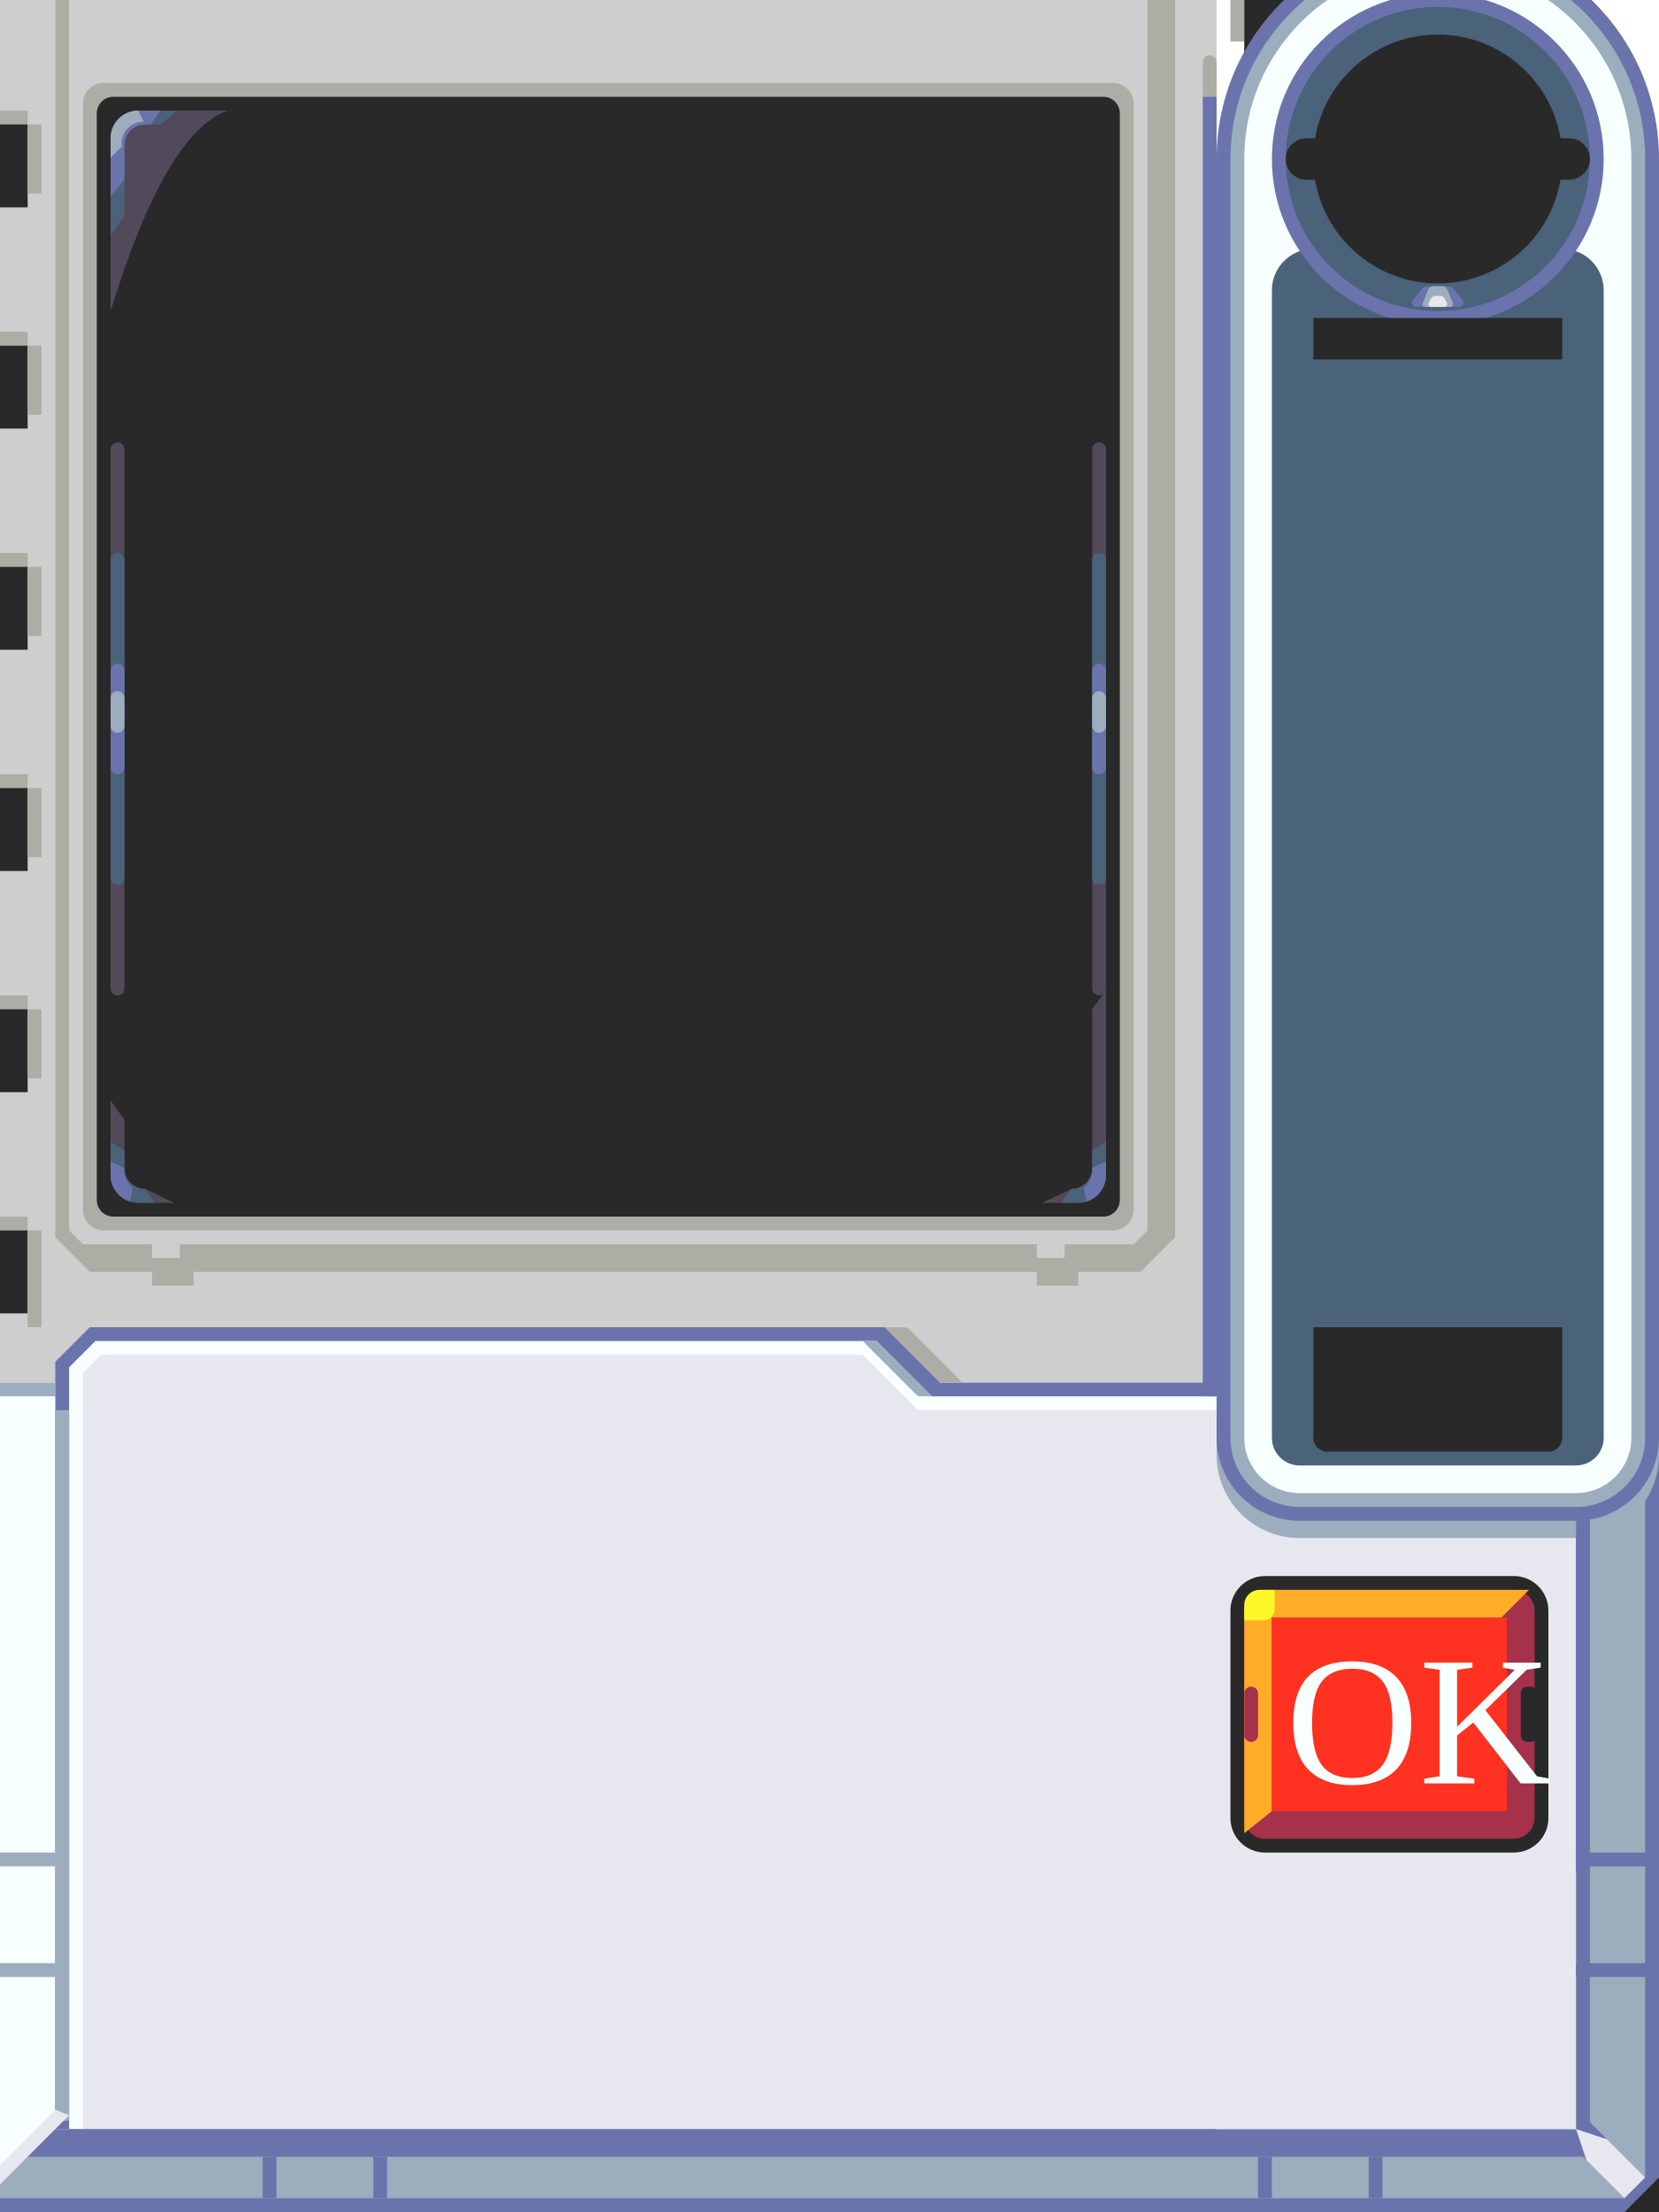
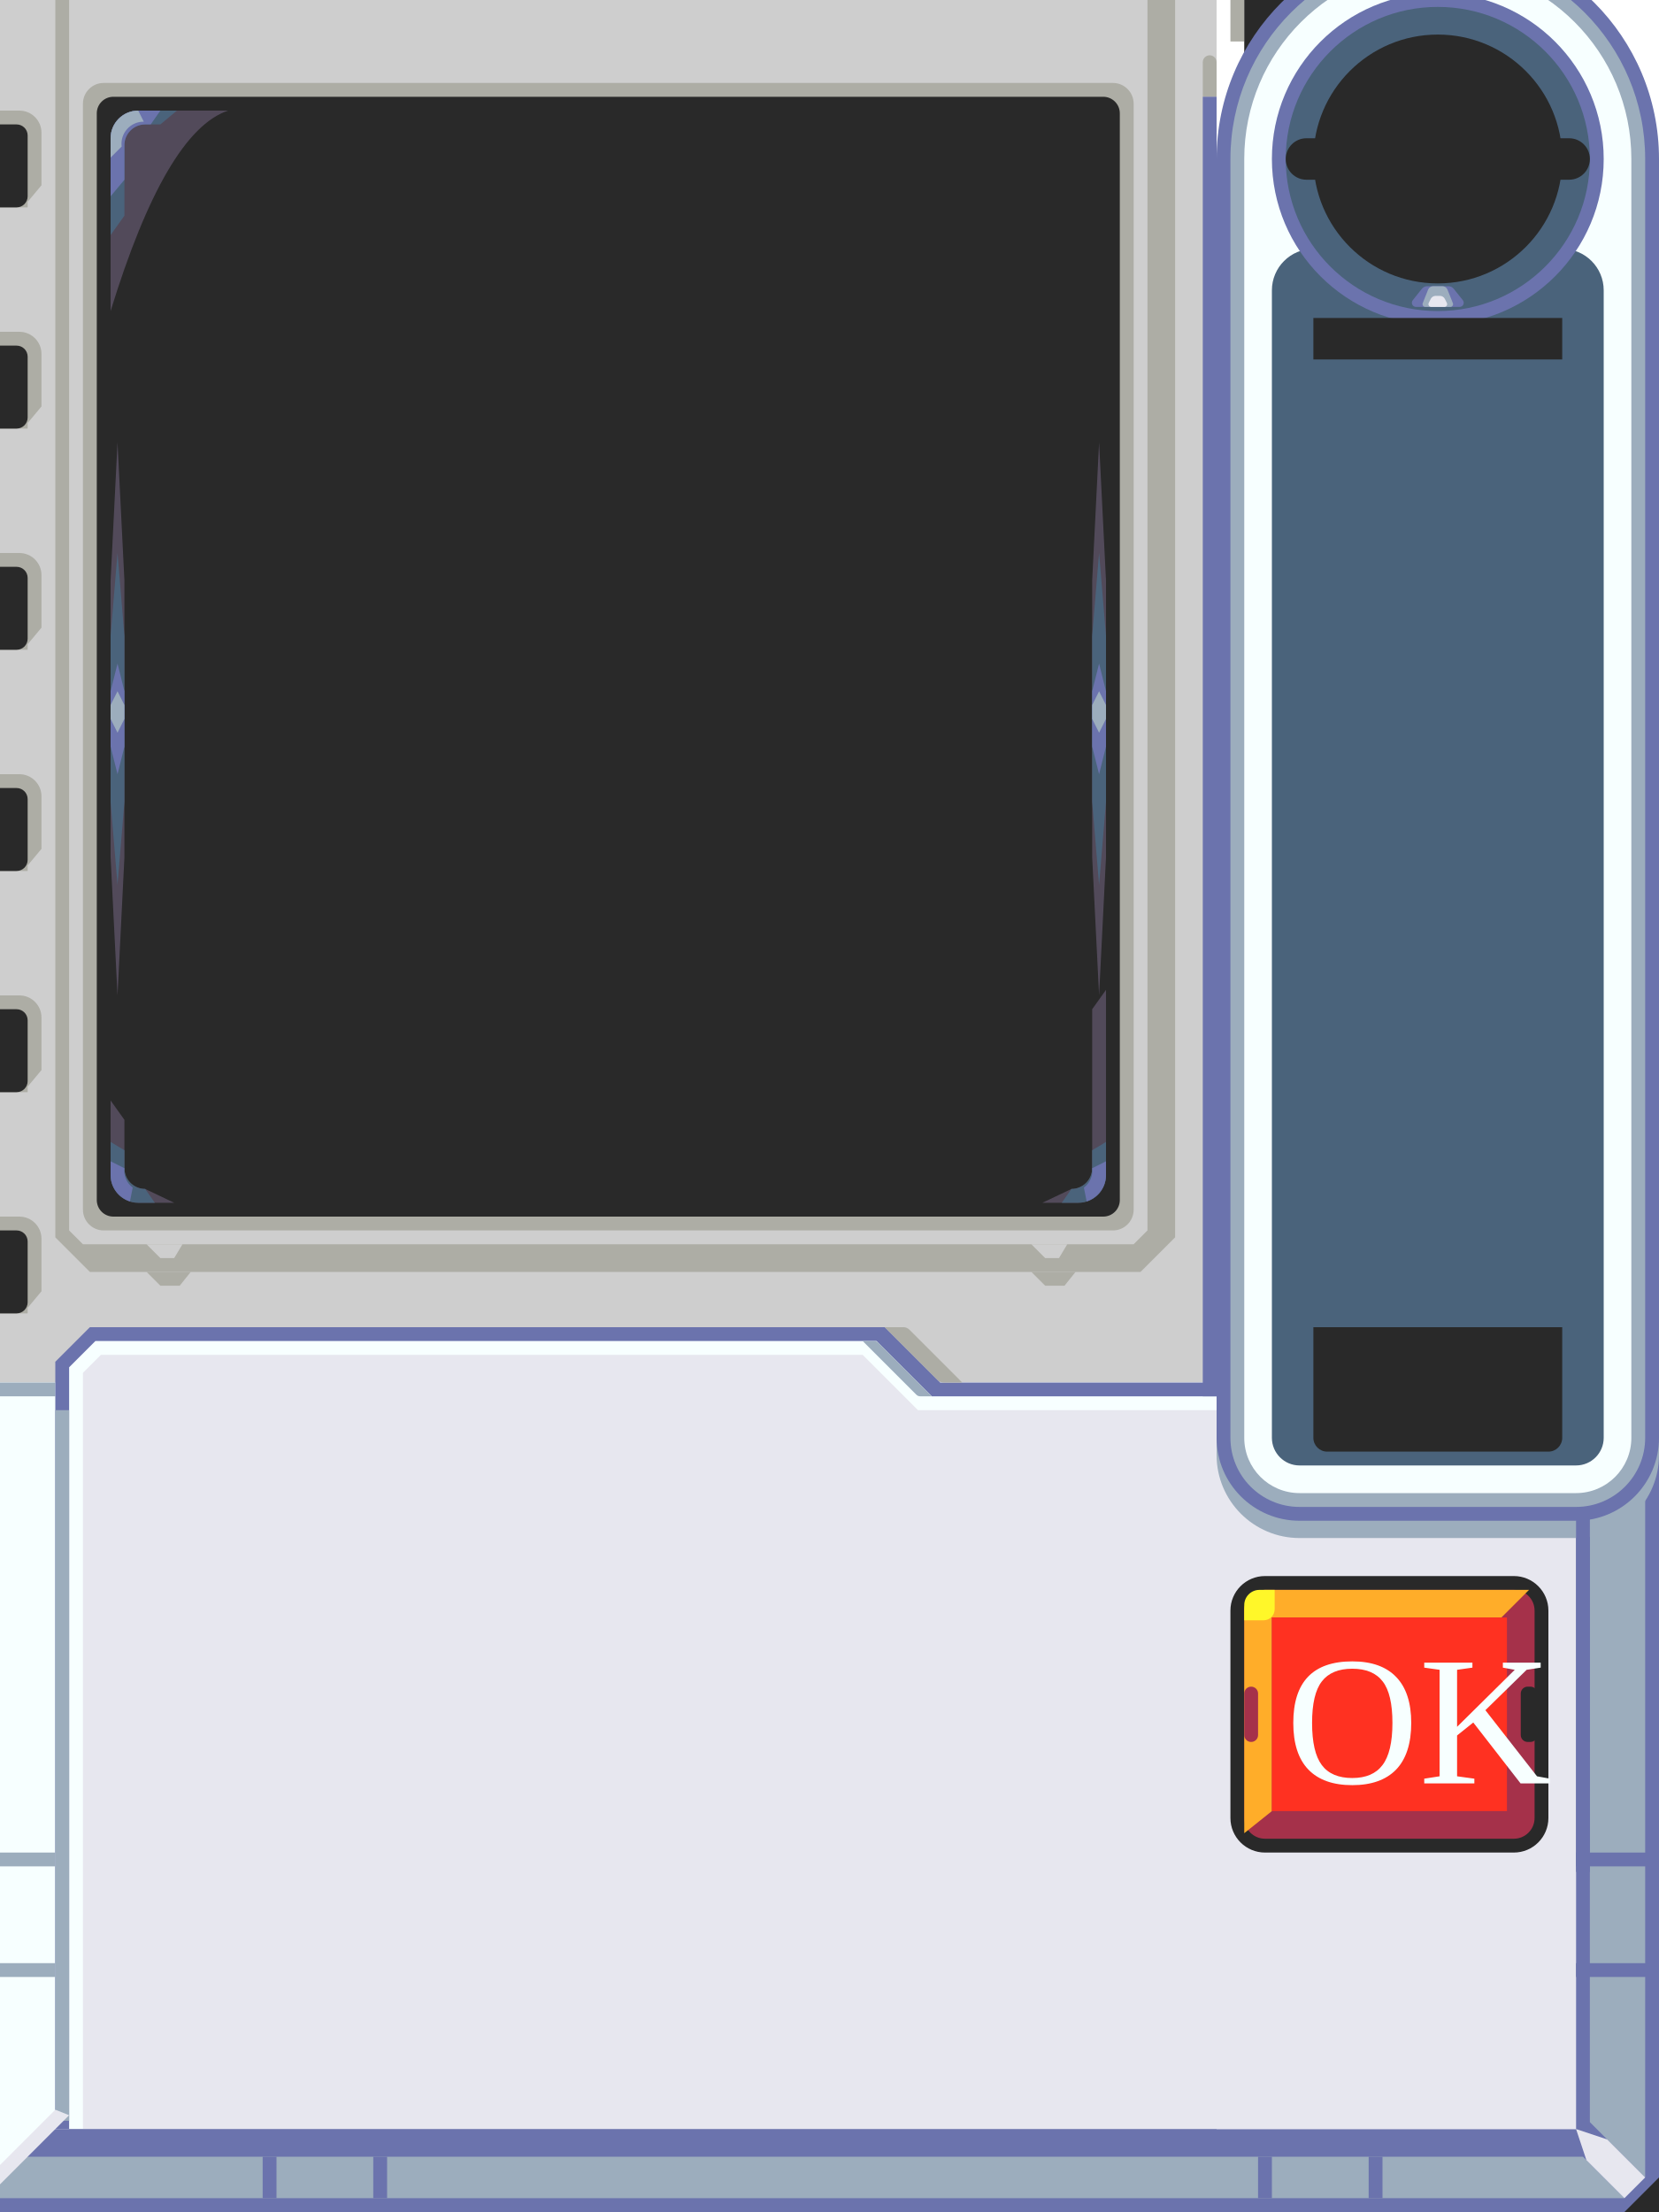
<svg xmlns="http://www.w3.org/2000/svg" width="960" height="1280" viewBox="0 0 120 160">
  <rect x="0" y="0" width="88" height="100" fill="#cecece" data-color="6" data-palette="9" />
-   <rect x="0" y="8" width="2" height="1" fill="#adada5" data-color="7" data-palette="9" />
-   <rect x="0" y="9" width="2" height="6" fill="#292929" data-color="8" data-palette="9" />
-   <rect x="2" y="9" width="1" height="5" fill="#adada5" data-color="7" data-palette="9" />
-   <rect x="0" y="24" width="2" height="1" fill="#adada5" data-color="7" data-palette="9" />
-   <rect x="0" y="25" width="2" height="6" fill="#292929" data-color="8" data-palette="9" />
-   <rect x="2" y="25" width="1" height="5" fill="#adada5" data-color="7" data-palette="9" />
-   <rect x="0" y="40" width="2" height="1" fill="#adada5" data-color="7" data-palette="9" />
-   <rect x="0" y="41" width="2" height="6" fill="#292929" data-color="8" data-palette="9" />
-   <rect x="2" y="41" width="1" height="5" fill="#adada5" data-color="7" data-palette="9" />
-   <rect x="0" y="56" width="2" height="1" fill="#adada5" data-color="7" data-palette="9" />
-   <rect x="0" y="57" width="2" height="6" fill="#292929" data-color="8" data-palette="9" />
-   <rect x="2" y="57" width="1" height="5" fill="#adada5" data-color="7" data-palette="9" />
-   <rect x="0" y="72" width="2" height="1" fill="#adada5" data-color="7" data-palette="9" />
-   <rect x="0" y="73" width="2" height="6" fill="#292929" data-color="8" data-palette="9" />
-   <rect x="2" y="73" width="1" height="5" fill="#adada5" data-color="7" data-palette="9" />
-   <rect x="0" y="88" width="2" height="1" fill="#adada5" data-color="7" data-palette="9" />
-   <rect x="0" y="89" width="2" height="6" fill="#292929" data-color="8" data-palette="9" />
-   <rect x="2" y="89" width="1" height="7" fill="#adada5" data-color="7" data-palette="9" />
+   <path d="M-1 8 H1.4 A1.6 1.6 0 0 1 3 9.6 V13.4 L2 14.6 V15 H-1 Z" fill-rule="evenodd" fill="#adada5" data-color="7" data-palette="9" />
+   <path d="M-1 9 H1.2 A0.8 0.8 0 0 1 2 9.8 V14.2 A0.8 0.8 0 0 1 1.2 15 H-1 Z" fill-rule="evenodd" fill="#292929" data-color="8" data-palette="9" />
+   <path d="M-1 24 H1.4 A1.6 1.6 0 0 1 3 25.6 V29.4 L2 30.6 V31 H-1 Z" fill-rule="evenodd" fill="#adada5" data-color="7" data-palette="9" />
+   <path d="M-1 25 H1.2 A0.8 0.8 0 0 1 2 25.8 V30.2 A0.8 0.8 0 0 1 1.2 31 H-1 Z" fill-rule="evenodd" fill="#292929" data-color="8" data-palette="9" />
+   <path d="M-1 40 H1.4 A1.6 1.6 0 0 1 3 41.6 V45.4 L2 46.6 V47 H-1 Z" fill-rule="evenodd" fill="#adada5" data-color="7" data-palette="9" />
+   <path d="M-1 41 H1.2 A0.8 0.8 0 0 1 2 41.8 V46.2 A0.8 0.8 0 0 1 1.2 47 H-1 Z" fill-rule="evenodd" fill="#292929" data-color="8" data-palette="9" />
+   <path d="M-1 56 H1.4 A1.6 1.6 0 0 1 3 57.6 V61.4 L2 62.6 V63 H-1 Z" fill-rule="evenodd" fill="#adada5" data-color="7" data-palette="9" />
+   <path d="M-1 57 H1.2 A0.8 0.8 0 0 1 2 57.8 V62.2 A0.8 0.8 0 0 1 1.2 63 H-1 Z" fill-rule="evenodd" fill="#292929" data-color="8" data-palette="9" />
+   <path d="M-1 72 H1.4 A1.6 1.6 0 0 1 3 73.6 V77.4 L2 78.6 V79 H-1 Z" fill-rule="evenodd" fill="#adada5" data-color="7" data-palette="9" />
+   <path d="M-1 73 H1.2 A0.8 0.8 0 0 1 2 73.8 V78.2 A0.8 0.8 0 0 1 1.2 79 H-1 Z" fill-rule="evenodd" fill="#292929" data-color="8" data-palette="9" />
+   <path d="M-1 88 H1.4 A1.6 1.6 0 0 1 3 89.6 V93.4 L2 94.6 V95 H-1 Z" fill-rule="evenodd" fill="#adada5" data-color="7" data-palette="9" />
+   <path d="M-1 89 H1.2 A0.8 0.8 0 0 1 2 89.8 V94.2 A0.8 0.8 0 0 1 1.2 95 H-1 Z" fill-rule="evenodd" fill="#292929" data-color="8" data-palette="9" />
  <path d="M4 -1 L85 -1 L85 89.5 L82.5 92 L6.5 92 L4 89.5 Z M5 -1 L83 -1 L83 89 L82 90 L6 90 L5 89 Z" fill-rule="evenodd" fill="#adada5" data-color="7" data-palette="9" />
-   <rect x="11" y="90" width="2" height="1" fill="#cecece" data-color="6" data-palette="9" />
-   <rect x="11" y="91" width="3" height="2" fill="#adada5" data-color="7" data-palette="9" />
-   <rect x="75" y="90" width="2" height="1" fill="#cecece" data-color="6" data-palette="9" />
-   <rect x="75" y="91" width="3" height="2" fill="#adada5" data-color="7" data-palette="9" />
+   <polygon points="10.6,90 13.2,90 12.6,91 11.6,91" fill="#cecece" data-color="6" data-palette="9" />
+   <polygon points="10.6,92 13.8,92 13,93 11.6,93" fill="#adada5" data-color="7" data-palette="9" />
+   <polygon points="74.6,90 77.2,90 76.6,91 75.6,91" fill="#cecece" data-color="6" data-palette="9" />
+   <polygon points="74.6,92 77.8,92 77,93 75.6,93" fill="#adada5" data-color="7" data-palette="9" />
  <path d="M6 7.5 A1.5 1.5 0 0 1 7.5 6 L80.5 6 A1.5 1.5 0 0 1 82 7.5 L82 87.5 A1.5 1.5 0 0 1 80.5 89 L7.5 89 A1.5 1.5 0 0 1 6 87.5 Z" fill-rule="evenodd" fill="#adada5" data-color="7" data-palette="9" />
  <path d="M7 8.2 A1.2 1.2 0 0 1 8.2 7 L79.8 7 A1.2 1.2 0 0 1 81 8.2 L81 86.8 A1.2 1.2 0 0 1 79.8 88 L8.2 88 A1.2 1.2 0 0 1 7 86.8 Z" fill-rule="evenodd" fill="#292929" data-color="8" data-palette="9" />
  <path d="M16.5 8 H10 A2 2 0 0 0 8 10 V22.5 Q12 9.5 16.5 8 Z" fill-rule="evenodd" fill="#524a5a" data-color="10" data-palette="9" />
  <path d="M12.8 8 H10 A2 2 0 0 0 8 10 V17 L9 15.6 V10.5 A1.5 1.5 0 0 1 10.5 9 H11.6 Z" fill-rule="evenodd" fill="#4a637b" data-color="5" data-palette="9" />
  <path d="M11.6 8 H10 A2 2 0 0 0 8 10 V14.2 L9 13 V10.5 A1.5 1.5 0 0 1 10.5 9 H10.9 Z" fill-rule="evenodd" fill="#6b73ad" data-color="4" data-palette="9" />
  <path d="M10 8 A2 2 0 0 0 8 10 V11.4 L8.8 10.6 A1.6 1.6 0 0 1 10.4 8.8 Z" fill-rule="evenodd" fill="#9cadbd" data-color="3" data-palette="9" />
-   <rect x="8" y="32" width="1" height="40" rx="0.5" fill="#524a5a" data-color="10" data-palette="9" />
-   <rect x="8" y="40" width="1" height="24" rx="0.5" fill="#4a637b" data-color="5" data-palette="9" />
-   <rect x="8" y="48" width="1" height="8" rx="0.5" fill="#6b73ad" data-color="4" data-palette="9" />
-   <rect x="8" y="50" width="1" height="3" rx="0.5" fill="#9cadbd" data-color="3" data-palette="9" />
-   <rect x="79" y="32" width="1" height="40" rx="0.5" fill="#524a5a" data-color="10" data-palette="9" />
-   <rect x="79" y="40" width="1" height="24" rx="0.5" fill="#4a637b" data-color="5" data-palette="9" />
-   <rect x="79" y="48" width="1" height="8" rx="0.5" fill="#6b73ad" data-color="4" data-palette="9" />
-   <rect x="79" y="50" width="1" height="3" rx="0.5" fill="#9cadbd" data-color="3" data-palette="9" />
+   <polygon points="8.5,32 9,42 9,62 8.5,72 8,62 8,42" fill="#524a5a" data-color="10" data-palette="9" />
+   <polygon points="8.5,40 9,46 9,58 8.5,64 8,58 8,46" fill="#4a637b" data-color="5" data-palette="9" />
+   <polygon points="8.5,48 9,50 9,54 8.5,56 8,54 8,50" fill="#6b73ad" data-color="4" data-palette="9" />
+   <polygon points="8.5,50 9,51 9,52 8.5,53 8,52 8,51" fill="#9cadbd" data-color="3" data-palette="9" />
+   <polygon points="79.5,32 80,42 80,62 79.5,72 79,62 79,42" fill="#524a5a" data-color="10" data-palette="9" />
+   <polygon points="79.5,40 80,46 80,58 79.5,64 79,58 79,46" fill="#4a637b" data-color="5" data-palette="9" />
+   <polygon points="79.5,48 80,50 80,54 79.5,56 79,54 79,50" fill="#6b73ad" data-color="4" data-palette="9" />
+   <polygon points="79.5,50 80,51 80,52 79.5,53 79,52 79,51" fill="#9cadbd" data-color="3" data-palette="9" />
  <path d="M8 79.6 V85 A2 2 0 0 0 10 87 H12.6 L10.5 86 A1.5 1.5 0 0 1 9 84.5 V81 Z" fill-rule="evenodd" fill="#524a5a" data-color="10" data-palette="9" />
  <path d="M8 82.6 V85 A2 2 0 0 0 10 87 H11.2 L10.5 86 A1.5 1.5 0 0 1 9 84.5 V83.2 Z" fill-rule="evenodd" fill="#4a637b" data-color="5" data-palette="9" />
  <path d="M8 84 V85 A2 2 0 0 0 9.4 86.9 L9.6 85.9 A1.5 1.5 0 0 1 9 84.5 Z" fill-rule="evenodd" fill="#6b73ad" data-color="4" data-palette="9" />
  <path d="M80 71.6 V85 A2 2 0 0 1 78 87 H75.4 L77.5 86 A1.5 1.5 0 0 0 79 84.5 V73 Z" fill-rule="evenodd" fill="#524a5a" data-color="10" data-palette="9" />
  <path d="M80 82.6 V85 A2 2 0 0 1 78 87 H76.8 L77.5 86 A1.5 1.5 0 0 0 79 84.5 V83.2 Z" fill-rule="evenodd" fill="#4a637b" data-color="5" data-palette="9" />
  <path d="M80 84 V85 A2 2 0 0 1 78.6 86.9 L78.4 85.9 A1.5 1.5 0 0 0 79 84.5 Z" fill-rule="evenodd" fill="#6b73ad" data-color="4" data-palette="9" />
  <rect x="0" y="100" width="88" height="54" fill="#f7ffff" data-color="1" data-palette="9" />
  <rect x="0" y="100" width="4" height="1" fill="#9cadbd" data-color="3" data-palette="9" />
  <path d="M4 154 L4 98.5 L6.5 96 L64 96 L68 100 L88 100 L88 154 Z" fill-rule="evenodd" fill="#6b73ad" data-color="4" data-palette="9" />
  <path d="M64 96 L65.351 96 A0.6 0.6 0 0 1 65.776 96.176 L69.6 100 L68.249 100 A0.6 0.6 0 0 1 67.824 99.824 Z" fill-rule="evenodd" fill="#adada5" data-color="7" data-palette="9" />
  <path d="M5 154 L5 98.9 L6.9 97 L63.4 97 L67.4 101 L88 101 L88 154 Z" fill-rule="evenodd" fill="#f7ffff" data-color="1" data-palette="9" />
  <path d="M62.4 97 L63.234 97 A0.4 0.4 0 0 1 63.517 97.117 L67.4 101 L66.566 101 A0.4 0.4 0 0 1 66.283 100.883 Z" fill-rule="evenodd" fill="#9cadbd" data-color="3" data-palette="9" />
  <path d="M6 154 L6 99.3 L7.3 98 L62.4 98 L66.4 102 L88 102 L88 154 Z" fill-rule="evenodd" fill="#e7e7ef" data-color="2" data-palette="9" />
  <rect x="4" y="102" width="1" height="51.4" fill="#9cadbd" data-color="3" data-palette="9" />
  <rect x="0" y="134" width="4" height="1" fill="#9cadbd" data-color="3" data-palette="9" />
  <rect x="0" y="142" width="4" height="1" fill="#9cadbd" data-color="3" data-palette="9" />
  <rect x="0" y="154" width="120" height="6" fill="#6b73ad" data-color="4" data-palette="9" />
  <polygon points="0,156 114.5,156 117.5,159 0,159" fill="#9cadbd" data-color="3" data-palette="9" />
  <rect x="19" y="156" width="1" height="3" fill="#6b73ad" data-color="4" data-palette="9" />
  <rect x="27" y="156" width="1" height="3" fill="#6b73ad" data-color="4" data-palette="9" />
  <rect x="91" y="156" width="1" height="3" fill="#6b73ad" data-color="4" data-palette="9" />
  <rect x="99" y="156" width="1" height="3" fill="#6b73ad" data-color="4" data-palette="9" />
  <polygon points="0,153 4,153 0,157" fill="#f7ffff" data-color="1" data-palette="9" />
  <polygon points="4,152.6 5,153 0,158 -1.4,158" fill="#e7e7ef" data-color="2" data-palette="9" />
  <rect x="88" y="102" width="26" height="52" fill="#e7e7ef" data-color="2" data-palette="9" />
  <polygon points="114,100 120,100 120,160 114,154" fill="#6b73ad" data-color="4" data-palette="9" />
  <polygon points="115,100 119,100 119,157.5 115,153.5" fill="#9cadbd" data-color="3" data-palette="9" />
  <rect x="114" y="134" width="6" height="1" fill="#6b73ad" data-color="4" data-palette="9" />
  <rect x="114" y="142" width="6" height="1" fill="#6b73ad" data-color="4" data-palette="9" />
  <polygon points="120,156.5 120,157.5 117.5,160 116.5,160" fill="#6b73ad" data-color="4" data-palette="9" />
  <polygon points="120,157.5 120,160 117.5,160" fill="#292929" data-color="8" data-palette="9" />
  <polygon points="114,154 116.25,154.75 119,157.5 117.5,159 114.75,156.25" fill="#e7e7ef" data-color="2" data-palette="9" />
  <rect x="89" y="0" width="1" height="3" fill="#adada5" data-color="7" data-palette="9" />
  <rect x="90" y="0" width="6" height="8" fill="#292929" data-color="8" data-palette="9" />
  <path d="M87 4.5 A0.5 0.5 0 0 1 87.5 4 L87.5 4 A0.5 0.5 0 0 1 88 4.5 L88 7 L87 7 Z" fill-rule="evenodd" fill="#adada5" data-color="7" data-palette="9" />
  <rect x="87" y="7" width="1" height="94" fill="#6b73ad" data-color="4" data-palette="9" />
  <path d="M88 12.75 A16 16 0 0 1 120 12.75 V105.25 A6 6 0 0 1 114 111.25 H94 A6 6 0 0 1 88 105.25 Z" fill-rule="evenodd" fill="#9cadbd" data-color="3" data-palette="9" />
  <path d="M88 11.5 A16 16 0 0 1 120 11.5 V104 A6 6 0 0 1 114 110 H94 A6 6 0 0 1 88 104 Z" fill-rule="evenodd" fill="#6b73ad" data-color="4" data-palette="9" />
  <path d="M89 11.5 A15 15 0 0 1 119 11.5 V104 A5 5 0 0 1 114 109 H94 A5 5 0 0 1 89 104 Z" fill-rule="evenodd" fill="#9cadbd" data-color="3" data-palette="9" />
  <path d="M90 11.5 A14 14 0 0 1 118 11.5 V104 A4 4 0 0 1 114 108 H94 A4 4 0 0 1 90 104 Z" fill-rule="evenodd" fill="#f7ffff" data-color="1" data-palette="9" />
  <path d="M92 21 A3 3 0 0 1 95 18 H113 A3 3 0 0 1 116 21 V104 A2 2 0 0 1 114 106 H94 A2 2 0 0 1 92 104 Z" fill-rule="evenodd" fill="#4a637b" data-color="5" data-palette="9" />
  <path d="M95 96 H113 V104 A1 1 0 0 1 112 105 H96 A1 1 0 0 1 95 104 Z" fill-rule="evenodd" fill="#292929" data-color="8" data-palette="9" />
  <circle cx="104" cy="11.5" r="12" fill="#6b73ad" data-color="4" data-palette="9" />
  <circle cx="104" cy="11.5" r="11" fill="#4a637b" data-color="5" data-palette="9" />
  <path d="M102.85 20.888 A0.5 0.5 0 0 1 103.24 20.7 L104.76 20.7 A0.5 0.5 0 0 1 105.15 20.888 L105.81 21.713 A0.3 0.3 0 0 1 105.576 22.2 L102.424 22.2 A0.3 0.3 0 0 1 102.19 21.713 Z" fill-rule="evenodd" fill="#6b73ad" data-color="4" data-palette="9" />
  <path d="M103.299 20.951 A0.4 0.4 0 0 1 103.671 20.7 L104.329 20.7 A0.4 0.4 0 0 1 104.701 20.951 L105.09 21.926 A0.2 0.2 0 0 1 104.905 22.2 L103.095 22.2 A0.2 0.2 0 0 1 102.91 21.926 Z" fill-rule="evenodd" fill="#9cadbd" data-color="3" data-palette="9" />
  <path d="M103.489 21.621 A0.4 0.4 0 0 1 103.847 21.4 L104.153 21.4 A0.4 0.4 0 0 1 104.511 21.621 L104.655 21.911 A0.2 0.2 0 0 1 104.476 22.2 L103.524 22.2 A0.2 0.2 0 0 1 103.345 21.911 Z" fill-rule="evenodd" fill="#e7e7ef" data-color="2" data-palette="9" />
  <path d="M93 11.5 A1.5 1.5 0 0 1 94.5 10 L113.5 10 A1.5 1.5 0 0 1 115 11.5 L115 11.5 A1.5 1.5 0 0 1 113.5 13 L94.5 13 A1.5 1.5 0 0 1 93 11.5 Z" fill-rule="evenodd" fill="#292929" data-color="8" data-palette="9" />
  <circle cx="104" cy="11.5" r="9" fill="#292929" data-color="8" data-palette="9" />
  <rect x="95" y="23" width="18" height="3" fill="#292929" data-color="8" data-palette="9" />
  <rect x="114" y="109.4" width="1" height="26" fill="#6b73ad" data-color="4" data-palette="9" />
  <path d="M89 116.5 A2.5 2.5 0 0 1 91.5 114 L109.5 114 A2.5 2.5 0 0 1 112 116.5 L112 131.5 A2.5 2.5 0 0 1 109.5 134 L91.5 134 A2.5 2.5 0 0 1 89 131.5 Z" fill-rule="evenodd" fill="#292929" data-color="8" data-palette="9" />
  <path d="M90 116.5 A1.5 1.5 0 0 1 91.5 115 L109.5 115 A1.5 1.5 0 0 1 111 116.5 L111 131.5 A1.5 1.5 0 0 1 109.5 133 L91.5 133 A1.5 1.5 0 0 1 90 131.5 Z" fill-rule="evenodd" fill="#a5314a" data-color="15" data-palette="9" />
  <path d="M90 116.5 A1.5 1.5 0 0 1 91.5 115 L110.6 115 L108.6 117 L92 117 L92 131 L90 132.6 Z" fill-rule="evenodd" fill="#ffad29" data-color="12" data-palette="9" />
  <path d="M90 116.1 A1.1 1.1 0 0 1 91.1 115 L92.2 115 L92.2 116.4 A0.8 0.8 0 0 1 91.4 117.2 L90 117.2 Z" fill-rule="evenodd" fill="#fff729" data-color="11" data-palette="9" />
  <path d="M90 122.5 A0.5 0.5 0 0 1 90.5 122 L90.5 122 A0.5 0.5 0 0 1 91 122.5 L91 125.5 A0.5 0.5 0 0 1 90.5 126 L90.5 126 A0.5 0.5 0 0 1 90 125.5 Z" fill-rule="evenodd" fill="#a5314a" data-color="15" data-palette="9" />
  <path d="M110 122.5 A0.5 0.5 0 0 1 110.5 122 L110.7 122 A0.5 0.5 0 0 1 111.2 122.5 L111.2 125.5 A0.5 0.5 0 0 1 110.7 126 L110.5 126 A0.5 0.5 0 0 1 110 125.5 Z" fill-rule="evenodd" fill="#292929" data-color="8" data-palette="9" />
  <rect x="92" y="117" width="17" height="14" fill="#ff3121" data-color="14" data-palette="9" />
  <text data-words="window.ok" data-box="93 119 16 10" fill="#f7ffff" data-color="1" data-palette="9" x="93" y="129" font-size="13.333" textLength="16">OK</text>
</svg>
